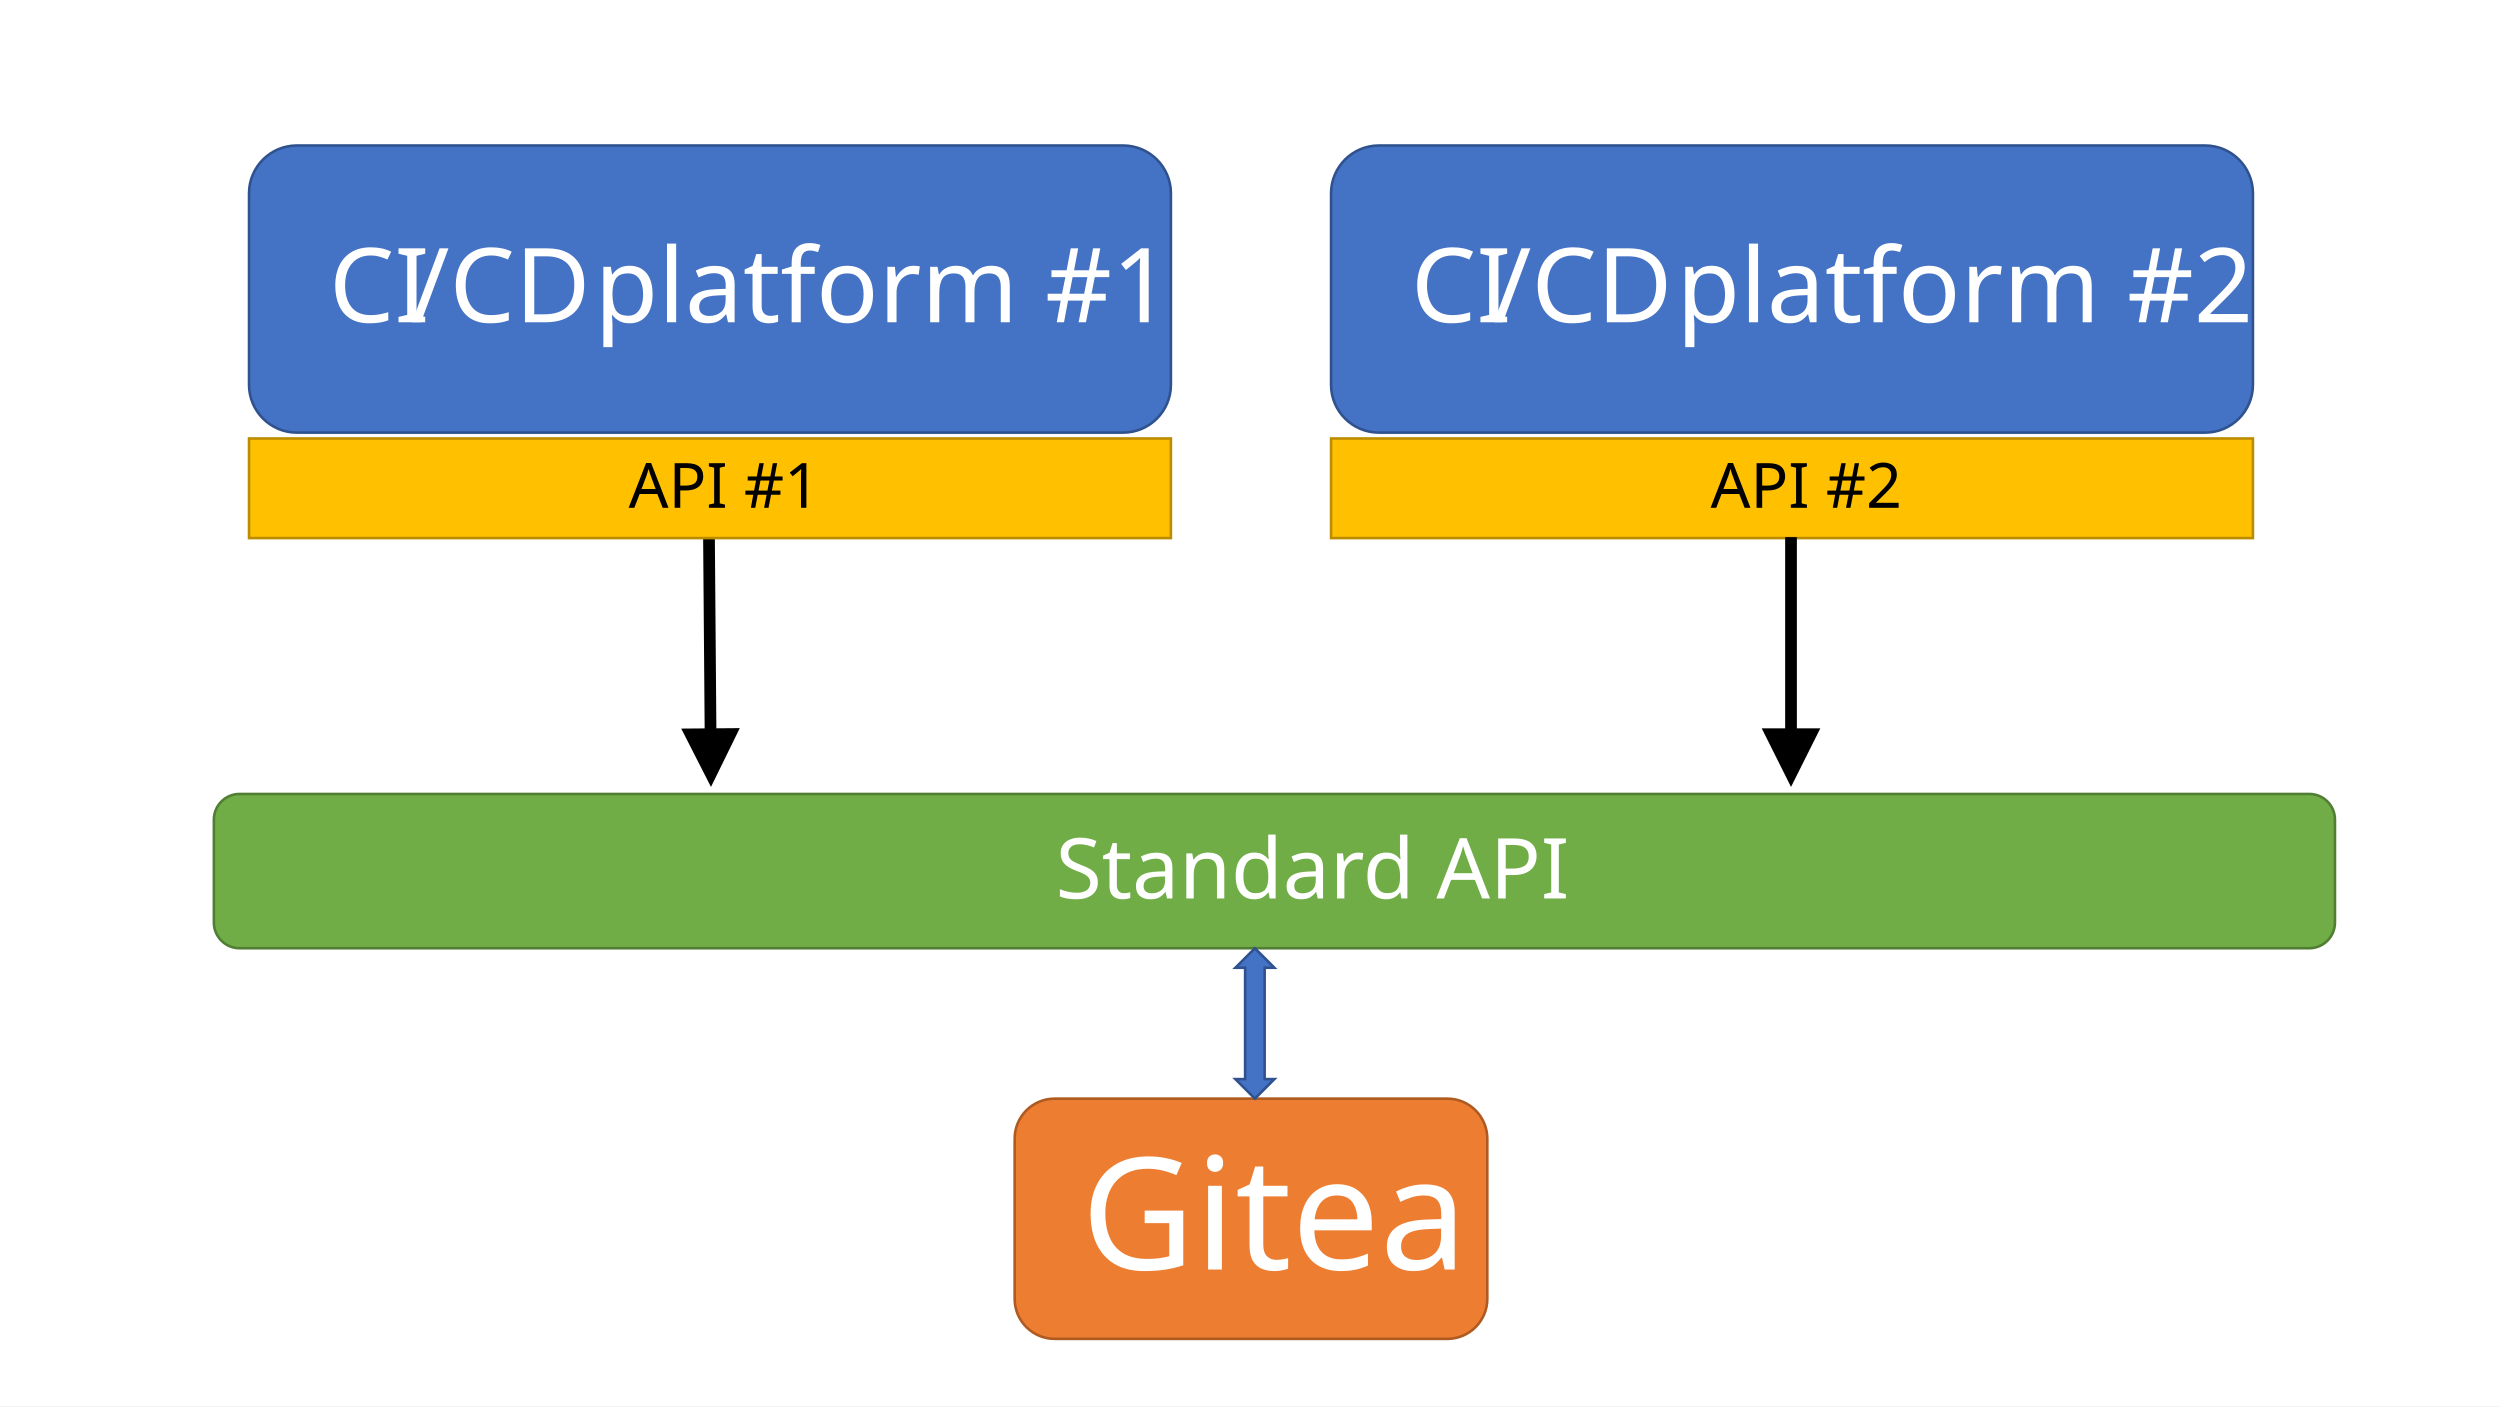
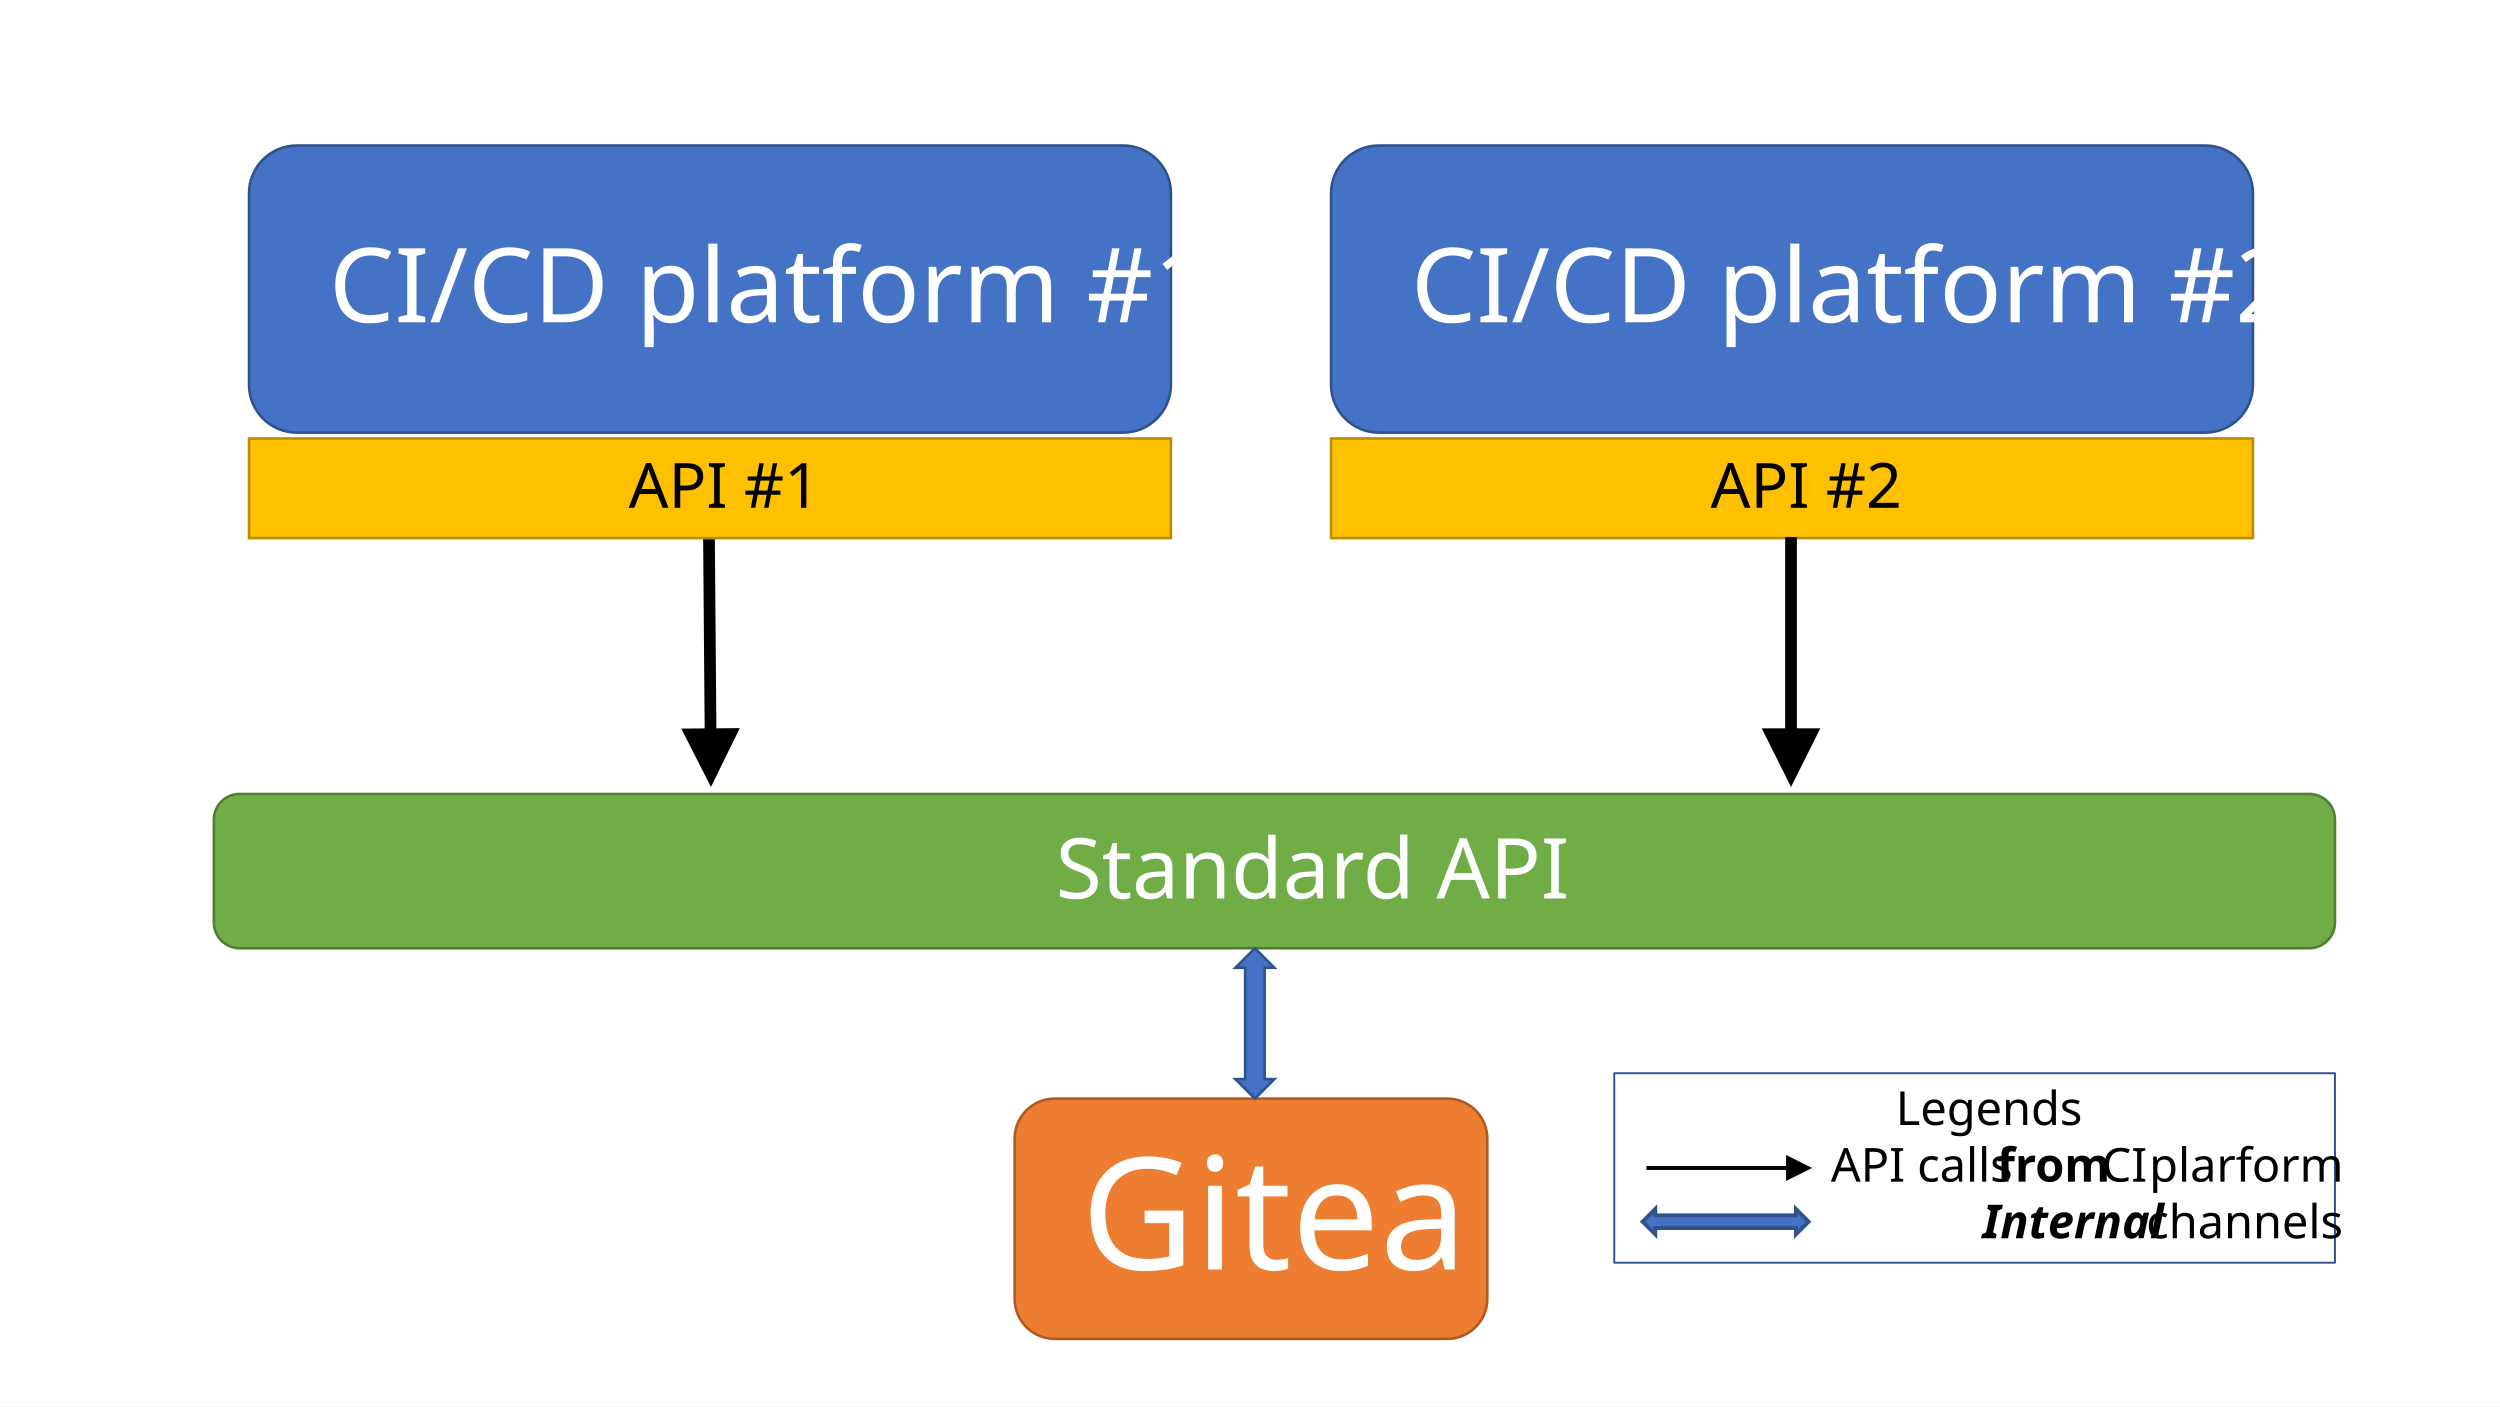
<svg xmlns="http://www.w3.org/2000/svg" width="1280" height="720" overflow="hidden">
  <defs>
    <clipPath id="clip0">
      <rect x="0" y="0" width="1280" height="720" />
    </clipPath>
  </defs>
  <g clip-path="url(#clip0)">
    <rect x="0" y="0" width="1280" height="720" fill="#FFFFFF" />
    <path d="M109.5 419.667C109.5 412.395 115.395 406.5 122.666 406.5L1182.33 406.5C1189.61 406.5 1195.5 412.395 1195.5 419.667L1195.5 472.334C1195.5 479.605 1189.61 485.5 1182.33 485.5L122.666 485.5C115.395 485.5 109.5 479.605 109.5 472.334Z" stroke="#507E32" stroke-width="1.333" stroke-miterlimit="8" fill="#70AD47" fill-rule="evenodd" />
    <text fill="#FFFFFF" font-family="Calibri,Calibri_MSFontService,sans-serif" font-weight="400" font-size="43" transform="translate(540.493 460)">Standard API</text>
    <path d="M127.5 99C127.5 85.469 138.469 74.5 152 74.5L575 74.5C588.531 74.5 599.5 85.469 599.5 99L599.5 197C599.5 210.531 588.531 221.5 575 221.5L152 221.5C138.469 221.5 127.5 210.531 127.5 197Z" stroke="#2F528F" stroke-width="1.333" stroke-miterlimit="8" fill="#4472C4" fill-rule="evenodd" />
-     <text fill="#FFFFFF" font-family="Calibri,Calibri_MSFontService,sans-serif" font-weight="400" font-size="53" transform="translate(168.418 165)">CI</text>
-     <text fill="#FFFFFF" font-family="Calibri,Calibri_MSFontService,sans-serif" font-weight="400" font-size="53" transform="translate(210.418 165)">/CD</text>
-     <text fill="#FFFFFF" font-family="Calibri,Calibri_MSFontService,sans-serif" font-weight="400" font-size="53" transform="translate(304.418 165)">platform #1</text>
+     <text fill="#FFFFFF" font-family="Calibri,Calibri_MSFontService,sans-serif" font-weight="400" font-size="53" transform="translate(168.418 165)">CI/CD platform #1</text>
    <path d="M360.804 375.942 360 275.024 366 274.976 366.804 375.894ZM378.779 372.798 364.019 402.917 348.78 373.037Z" />
    <path d="M519.5 583C519.5 571.678 528.678 562.5 540 562.5L741 562.5C752.322 562.5 761.5 571.678 761.5 583L761.5 665C761.5 676.322 752.322 685.5 741 685.5L540 685.5C528.678 685.5 519.5 676.322 519.5 665Z" stroke="#AE5A21" stroke-width="1.333" stroke-miterlimit="8" fill="#ED7D31" fill-rule="evenodd" />
    <text fill="#FFFFFF" font-family="Calibri,Calibri_MSFontService,sans-serif" font-weight="400" font-size="80" transform="translate(553.513 650)">Gitea</text>
    <path d="M0 10 10 0 20 10 15 10 15 67 20 67 10 77 0 67 5 67 5 10Z" stroke="#2F528F" stroke-width="1.333" stroke-miterlimit="8" fill="#4472C4" fill-rule="evenodd" transform="matrix(-1 0 0 1 652.5 485.5)" />
    <path d="M681.5 99C681.5 85.469 692.469 74.5 706 74.5L1129 74.5C1142.53 74.5 1153.5 85.469 1153.5 99L1153.5 197C1153.5 210.531 1142.53 221.5 1129 221.5L706 221.5C692.469 221.5 681.5 210.531 681.5 197Z" stroke="#2F528F" stroke-width="1.333" stroke-miterlimit="8" fill="#4472C4" fill-rule="evenodd" />
-     <text fill="#FFFFFF" font-family="Calibri,Calibri_MSFontService,sans-serif" font-weight="400" font-size="53" transform="translate(722.362 165)">CI</text>
-     <text fill="#FFFFFF" font-family="Calibri,Calibri_MSFontService,sans-serif" font-weight="400" font-size="53" transform="translate(764.362 165)">/CD</text>
-     <text fill="#FFFFFF" font-family="Calibri,Calibri_MSFontService,sans-serif" font-weight="400" font-size="53" transform="translate(858.362 165)">platform #2</text>
+     <text fill="#FFFFFF" font-family="Calibri,Calibri_MSFontService,sans-serif" font-weight="400" font-size="53" transform="translate(722.362 165)">CI/CD platform #2</text>
    <rect x="127.5" y="224.5" width="472" height="51" stroke="#BC8C00" stroke-width="1.333" stroke-miterlimit="8" fill="#FFC000" />
    <text font-family="Calibri,Calibri_MSFontService,sans-serif" font-weight="400" font-size="32" transform="translate(321.861 260)">API #1</text>
    <rect x="681.5" y="224.5" width="472" height="51" stroke="#BC8C00" stroke-width="1.333" stroke-miterlimit="8" fill="#FFC000" />
    <text font-family="Calibri,Calibri_MSFontService,sans-serif" font-weight="400" font-size="32" transform="translate(875.805 260)">API #2</text>
    <path d="M3 27 3 127.917-3 127.917-3 27ZM-15 30 0 0 15 30Z" transform="matrix(1 0 0 -1 917 402.917)" />
+     <rect x="826.5" y="549.5" width="369" height="97" stroke="#2F528F" stroke-linejoin="round" stroke-miterlimit="10" fill="none" />
+     <text font-family="Calibri,Calibri_MSFontService,sans-serif" font-weight="400" font-size="24" transform="translate(970.649 576)">Legends</text>
+     <text font-family="Calibri,Calibri_MSFontService,sans-serif" font-weight="400" font-size="24" transform="translate(937.382 605)">API calls</text>
+     <text font-family="Calibri,Calibri_MSFontService,sans-serif" font-weight="700" font-size="24" transform="translate(1022.35 605)">from</text>
+     <text font-family="Calibri,Calibri_MSFontService,sans-serif" font-weight="400" font-size="24" transform="translate(1076.06 605)">CI</text>
+     <text font-family="Calibri,Calibri_MSFontService,sans-serif" font-weight="400" font-size="24" transform="translate(1100.39 605)">plarform</text>
+     <text font-family="Calibri,Calibri_MSFontService,sans-serif" font-style="italic" font-weight="700" font-size="24" transform="translate(1014.98 634)">Internal</text>
+     <text font-family="Calibri,Calibri_MSFontService,sans-serif" font-weight="400" font-size="24" transform="translate(1098.88 634)">channels</text>
+     <path d="M843 597 915.8 597 915.8 599 843 599ZM914.467 591.333 927.8 598 914.467 604.667Z" />
+     <path d="M841 625.5 847.5 619 847.5 622.25 919.5 622.25 919.5 619 926 625.5 919.5 632 919.5 628.75 847.5 628.75 847.5 632Z" stroke="#2F528F" stroke-width="2" stroke-miterlimit="8" fill="#4472C4" fill-rule="evenodd" />
  </g>
</svg>
